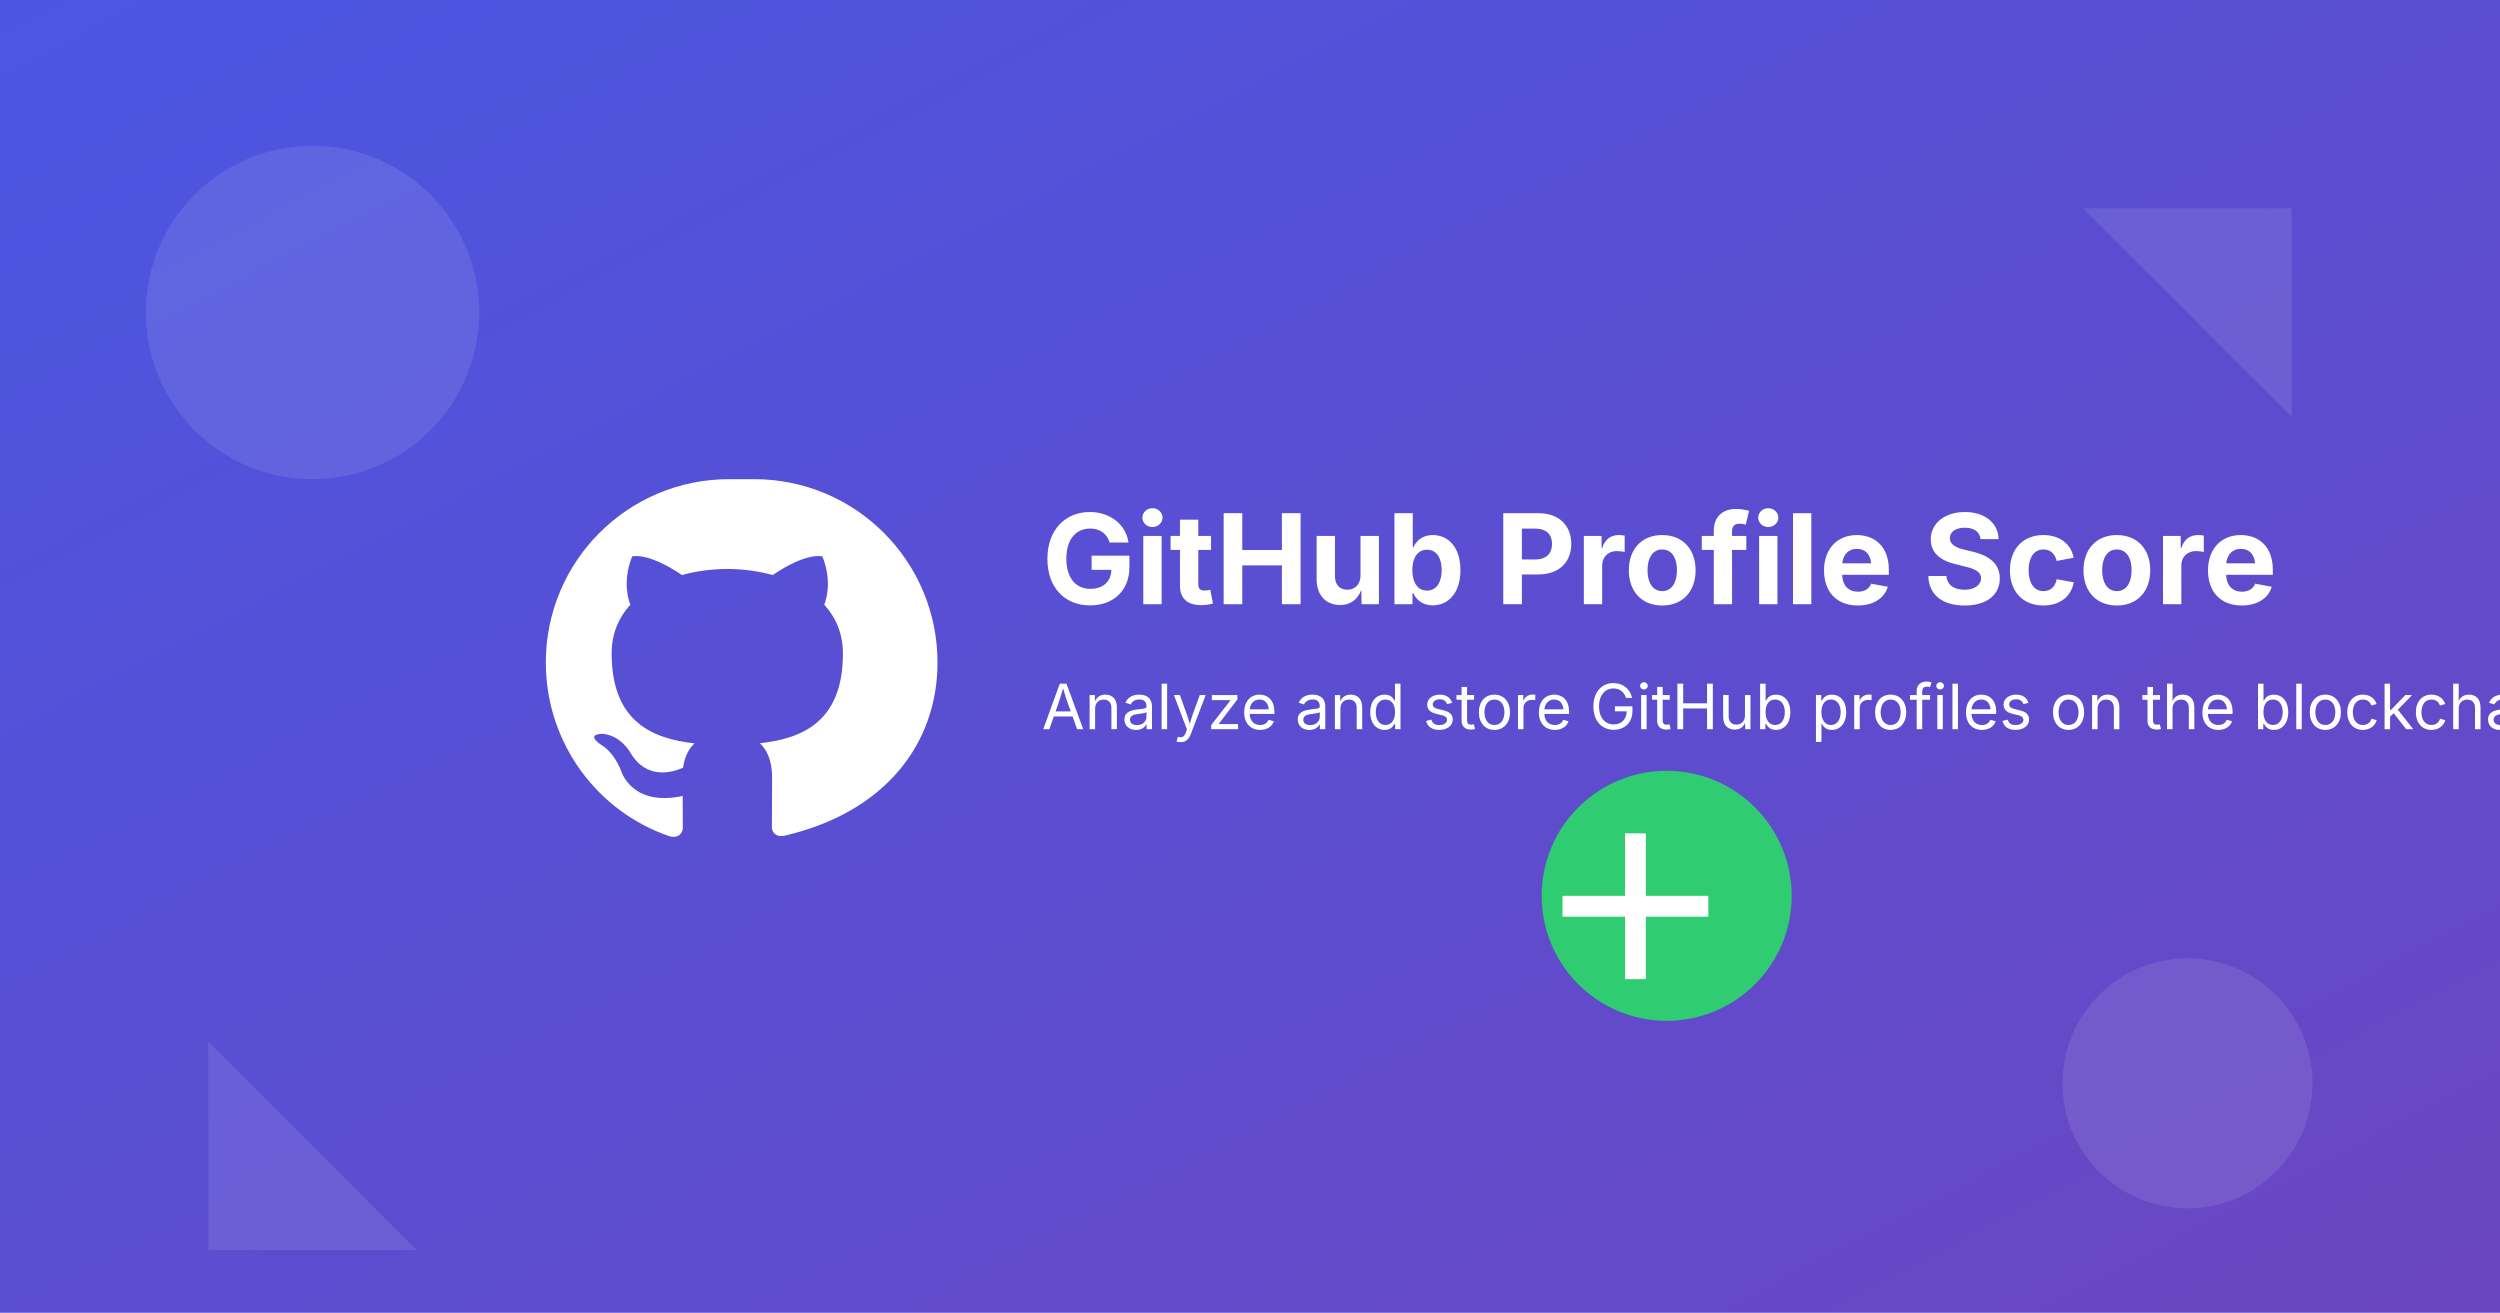
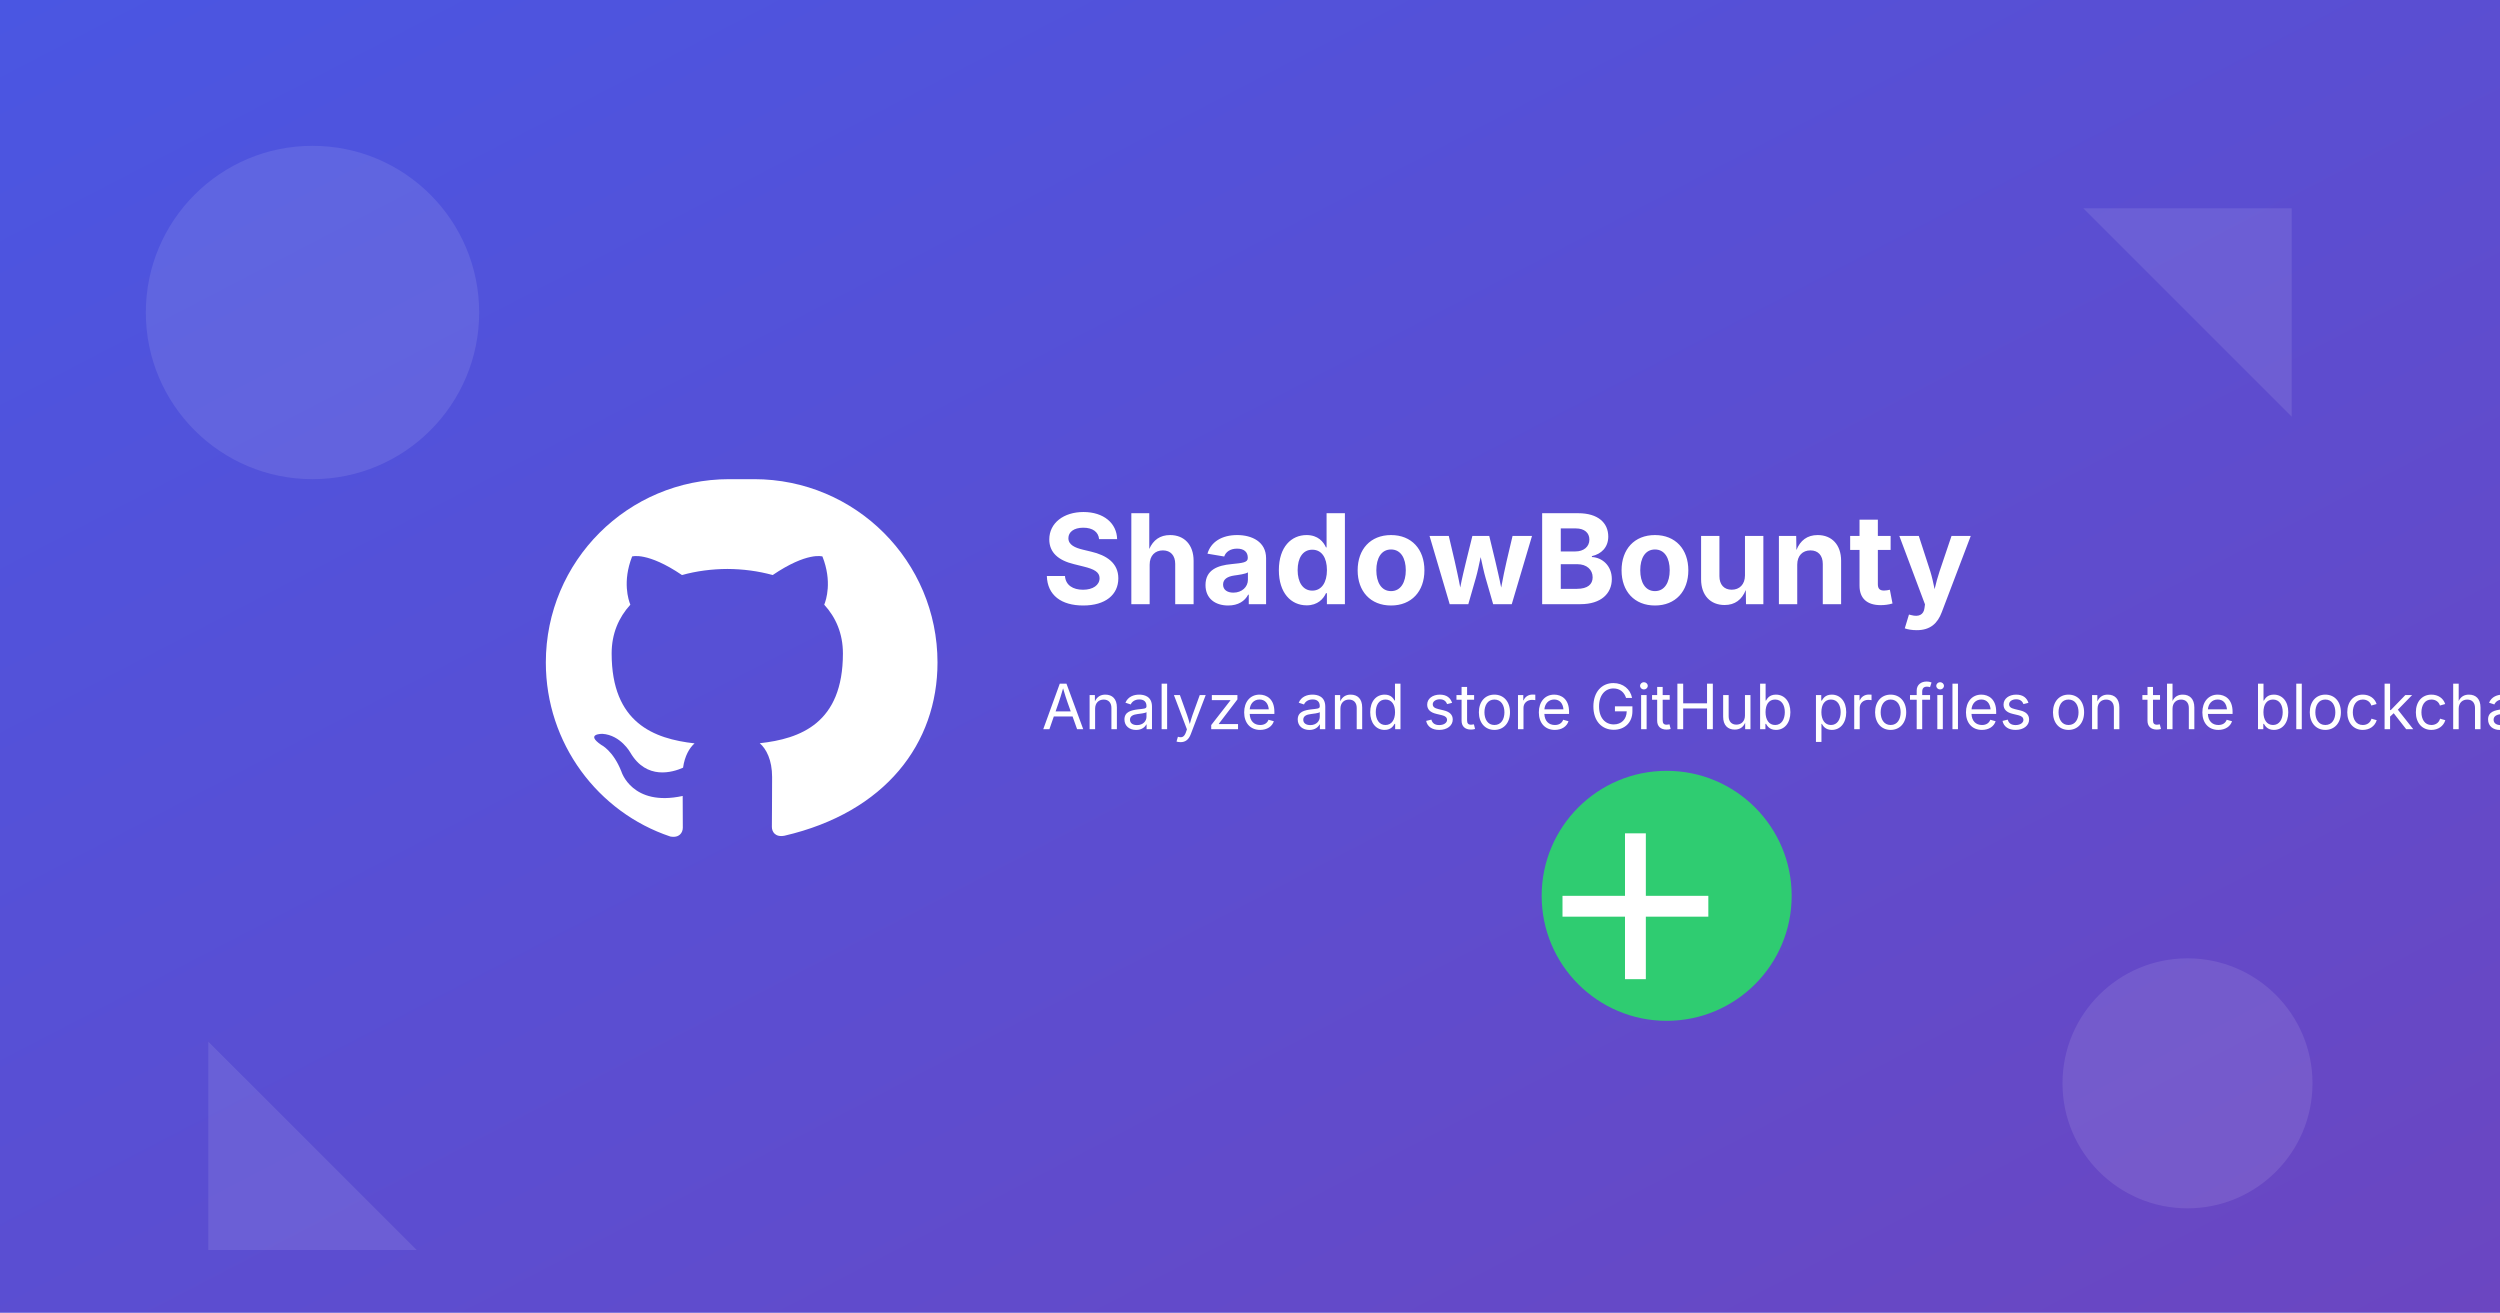
<svg xmlns="http://www.w3.org/2000/svg" width="1200" height="630" viewBox="0 0 1200 630">
  <rect width="1200" height="630" fill="#4A56E2" />
  <rect width="1200" height="630" fill="url(#grad)" />
  <defs>
    <linearGradient id="grad" x1="0%" y1="0%" x2="100%" y2="100%">
      <stop offset="0%" style="stop-color:#4A56E2;stop-opacity:1" />
      <stop offset="100%" style="stop-color:#6B46C1;stop-opacity:1" />
    </linearGradient>
  </defs>
  <path d="M350 230C301.36 230 262 269.36 262 318c0 38.89 25.05 71.92 59.73 83.52 4.38 0.84 6.02-1.9 6.02-4.24 0-2.13-0.04-7.73-0.06-15.22-24.3 5.28-29.42-11.72-29.42-11.72-3.98-10.12-9.69-12.8-9.69-12.8-7.92-5.42 0.6-5.3 0.6-5.3 8.77 0.62 13.38 8.99 13.38 8.99 7.77 13.33 20.36 9.48 25.31 7.26 0.79-5.62 3.04-9.48 5.52-11.67-19.4-2.19-39.8-9.7-39.8-43.15 0-9.54 3.4-17.31 8.98-23.42-0.9-2.19-3.88-11.1 0.85-23.15 0 0 7.31-2.34 23.93 8.92 6.94-1.93 14.38-2.89 21.76-2.92 7.38 0.03 14.82 0.99 21.78 2.92 16.59-11.26 23.88-8.92 23.88-8.92 4.75 12.05 1.76 20.96 0.86 23.15 5.59 6.11 8.97 13.88 8.97 23.42 0 33.53-20.44 40.93-39.91 43.08 3.13 2.71 5.92 8.05 5.92 16.23 0 11.67-0.11 21.07-0.11 23.93 0 2.33 1.59 5.09 6.07 4.23C424.99 389.88 450 356.86 450 318c0-48.64-39.36-88-88-88z" fill="white" />
-   <text x="500" y="290" font-family="Inter, sans-serif" font-size="60" font-weight="bold" fill="white">GitHub Profile Score</text>
+   <text x="500" y="290" font-family="Inter, sans-serif" font-size="60" font-weight="bold" fill="white">ShadowBounty</text>
  <text x="500" y="350" font-family="Inter, sans-serif" font-size="30" fill="white">Analyze and store GitHub profiles on the blockchain</text>
  <circle cx="800" cy="430" r="60" fill="#2FCC71" />
  <path d="M790 400v30h30v10h-30v30h-10v-30h-30v-10h30v-30h10z" fill="white" />
  <circle cx="150" cy="150" r="80" fill="white" fill-opacity="0.1" />
  <circle cx="1050" cy="520" r="60" fill="white" fill-opacity="0.1" />
  <path d="M100 500 L200 600 L100 600 Z" fill="white" fill-opacity="0.1" />
  <path d="M1000 100 L1100 200 L1100 100 Z" fill="white" fill-opacity="0.1" />
</svg>
